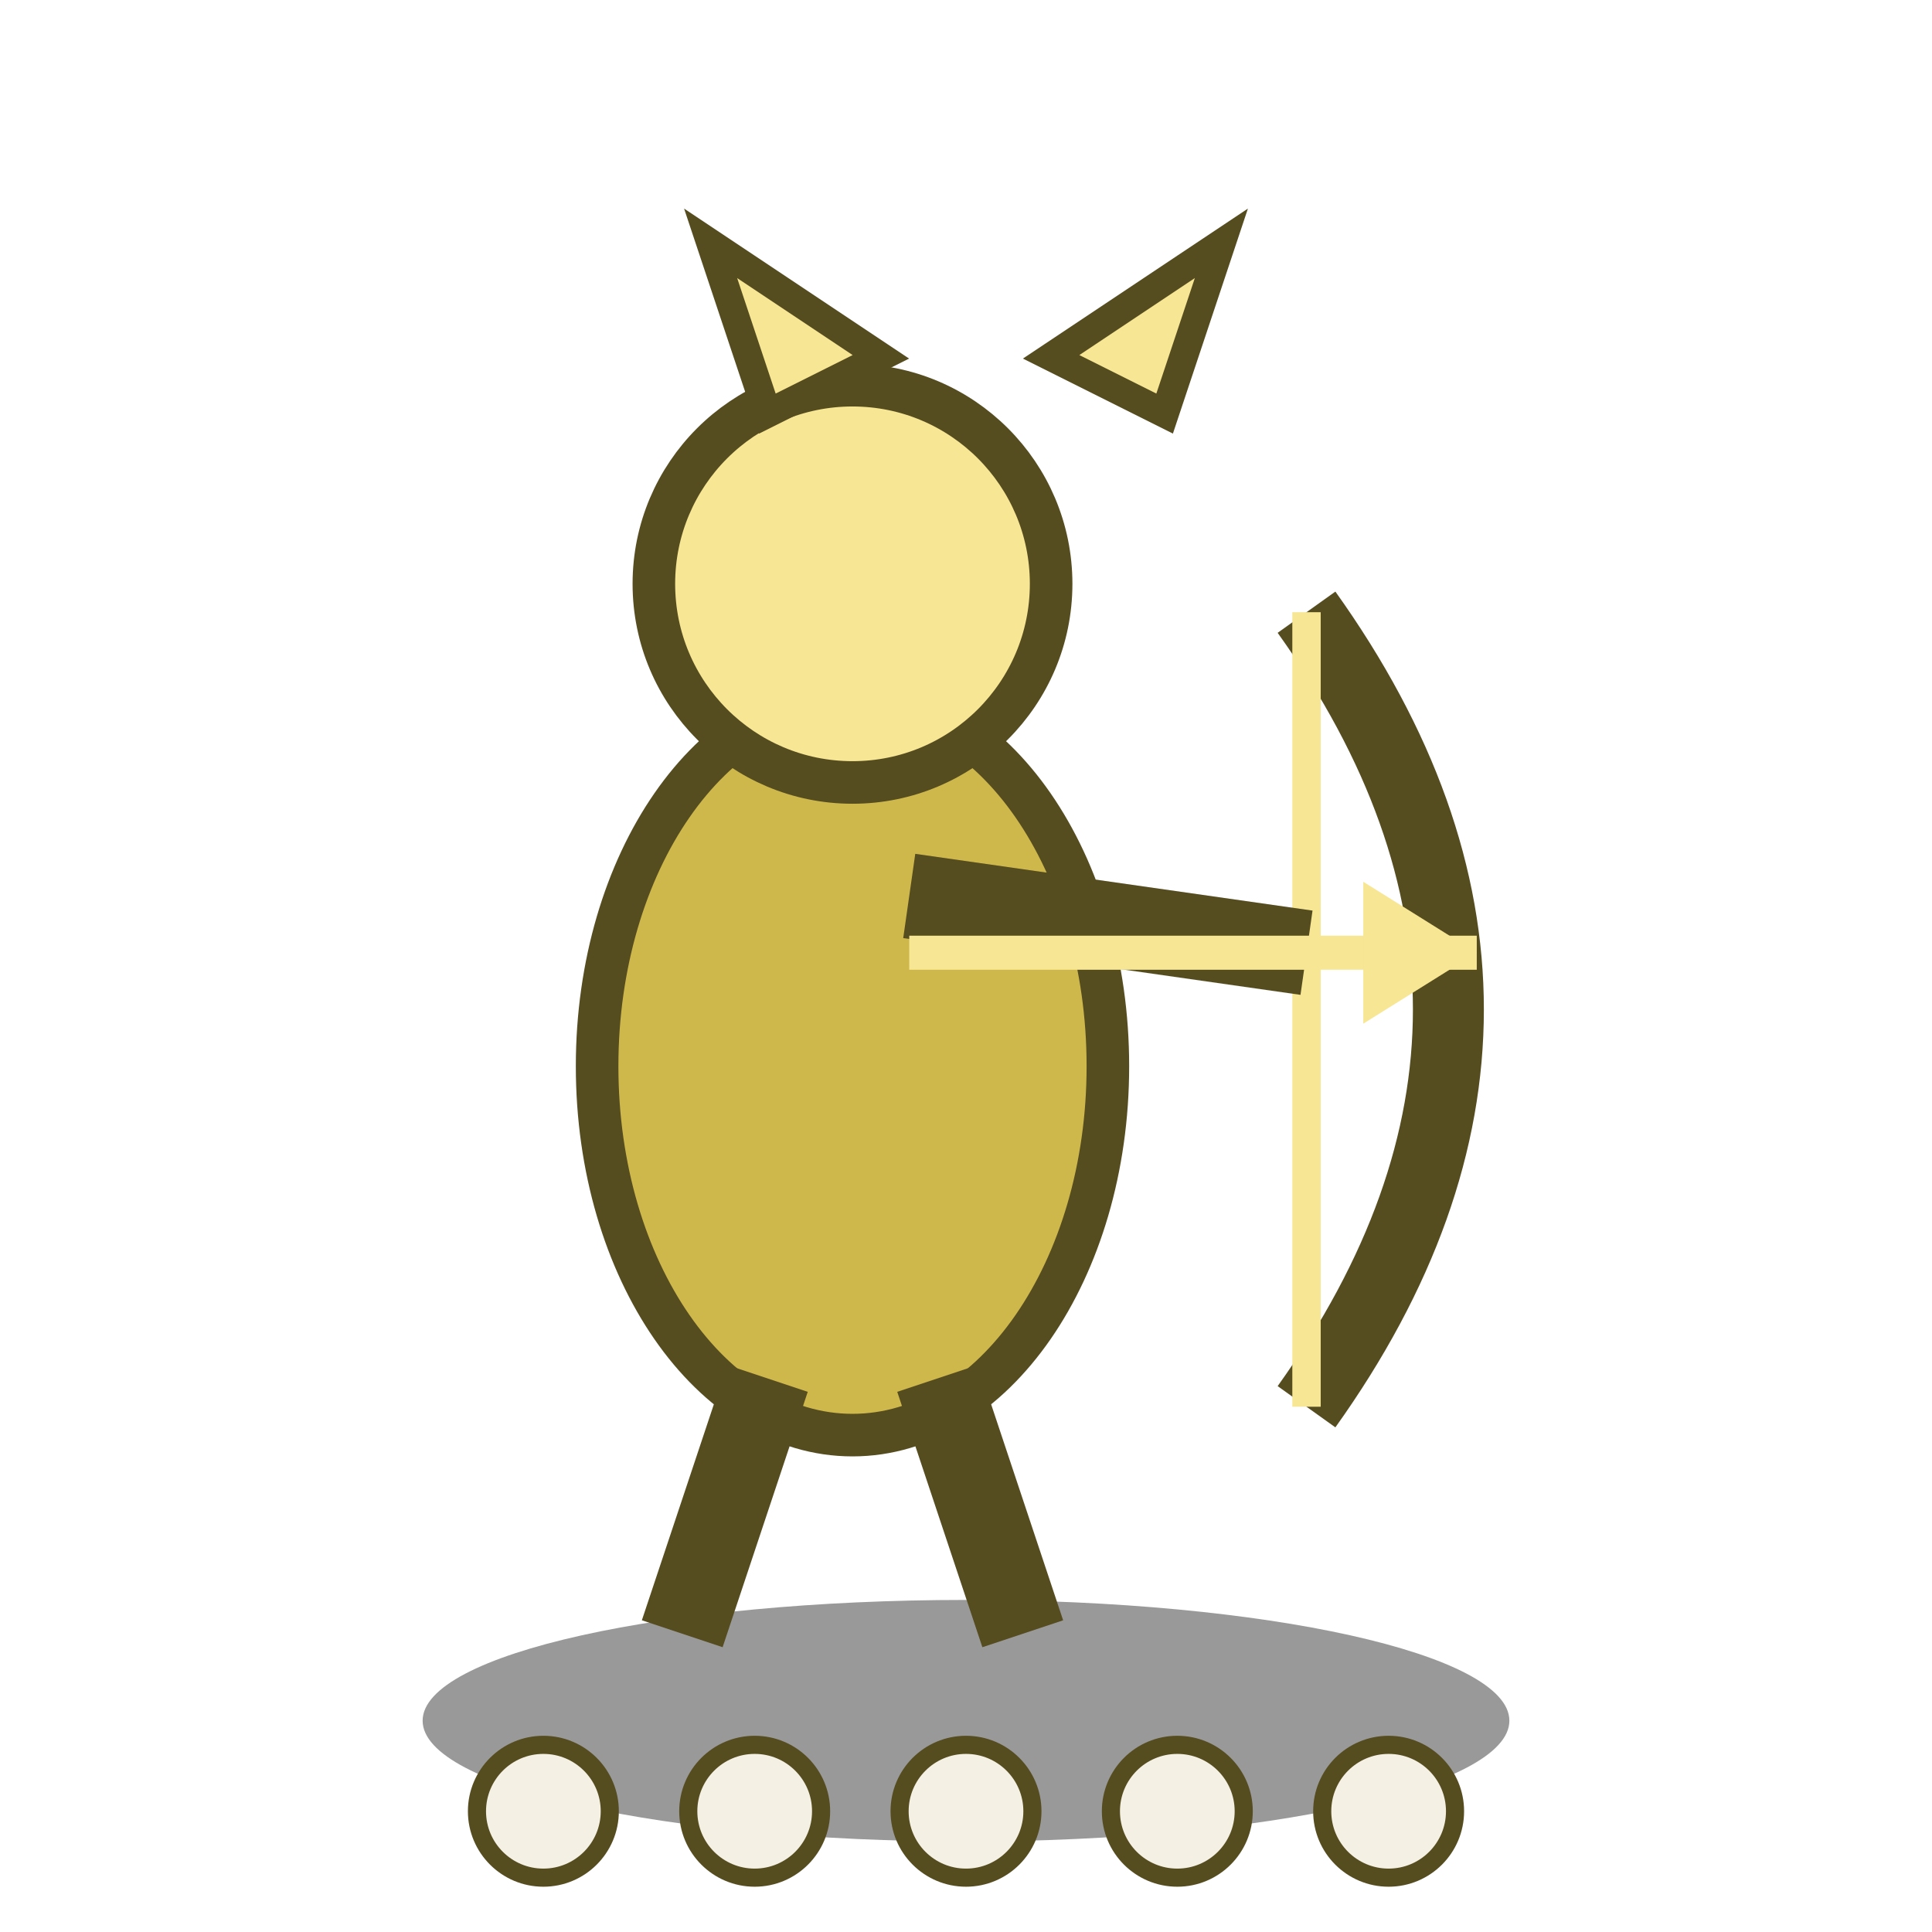
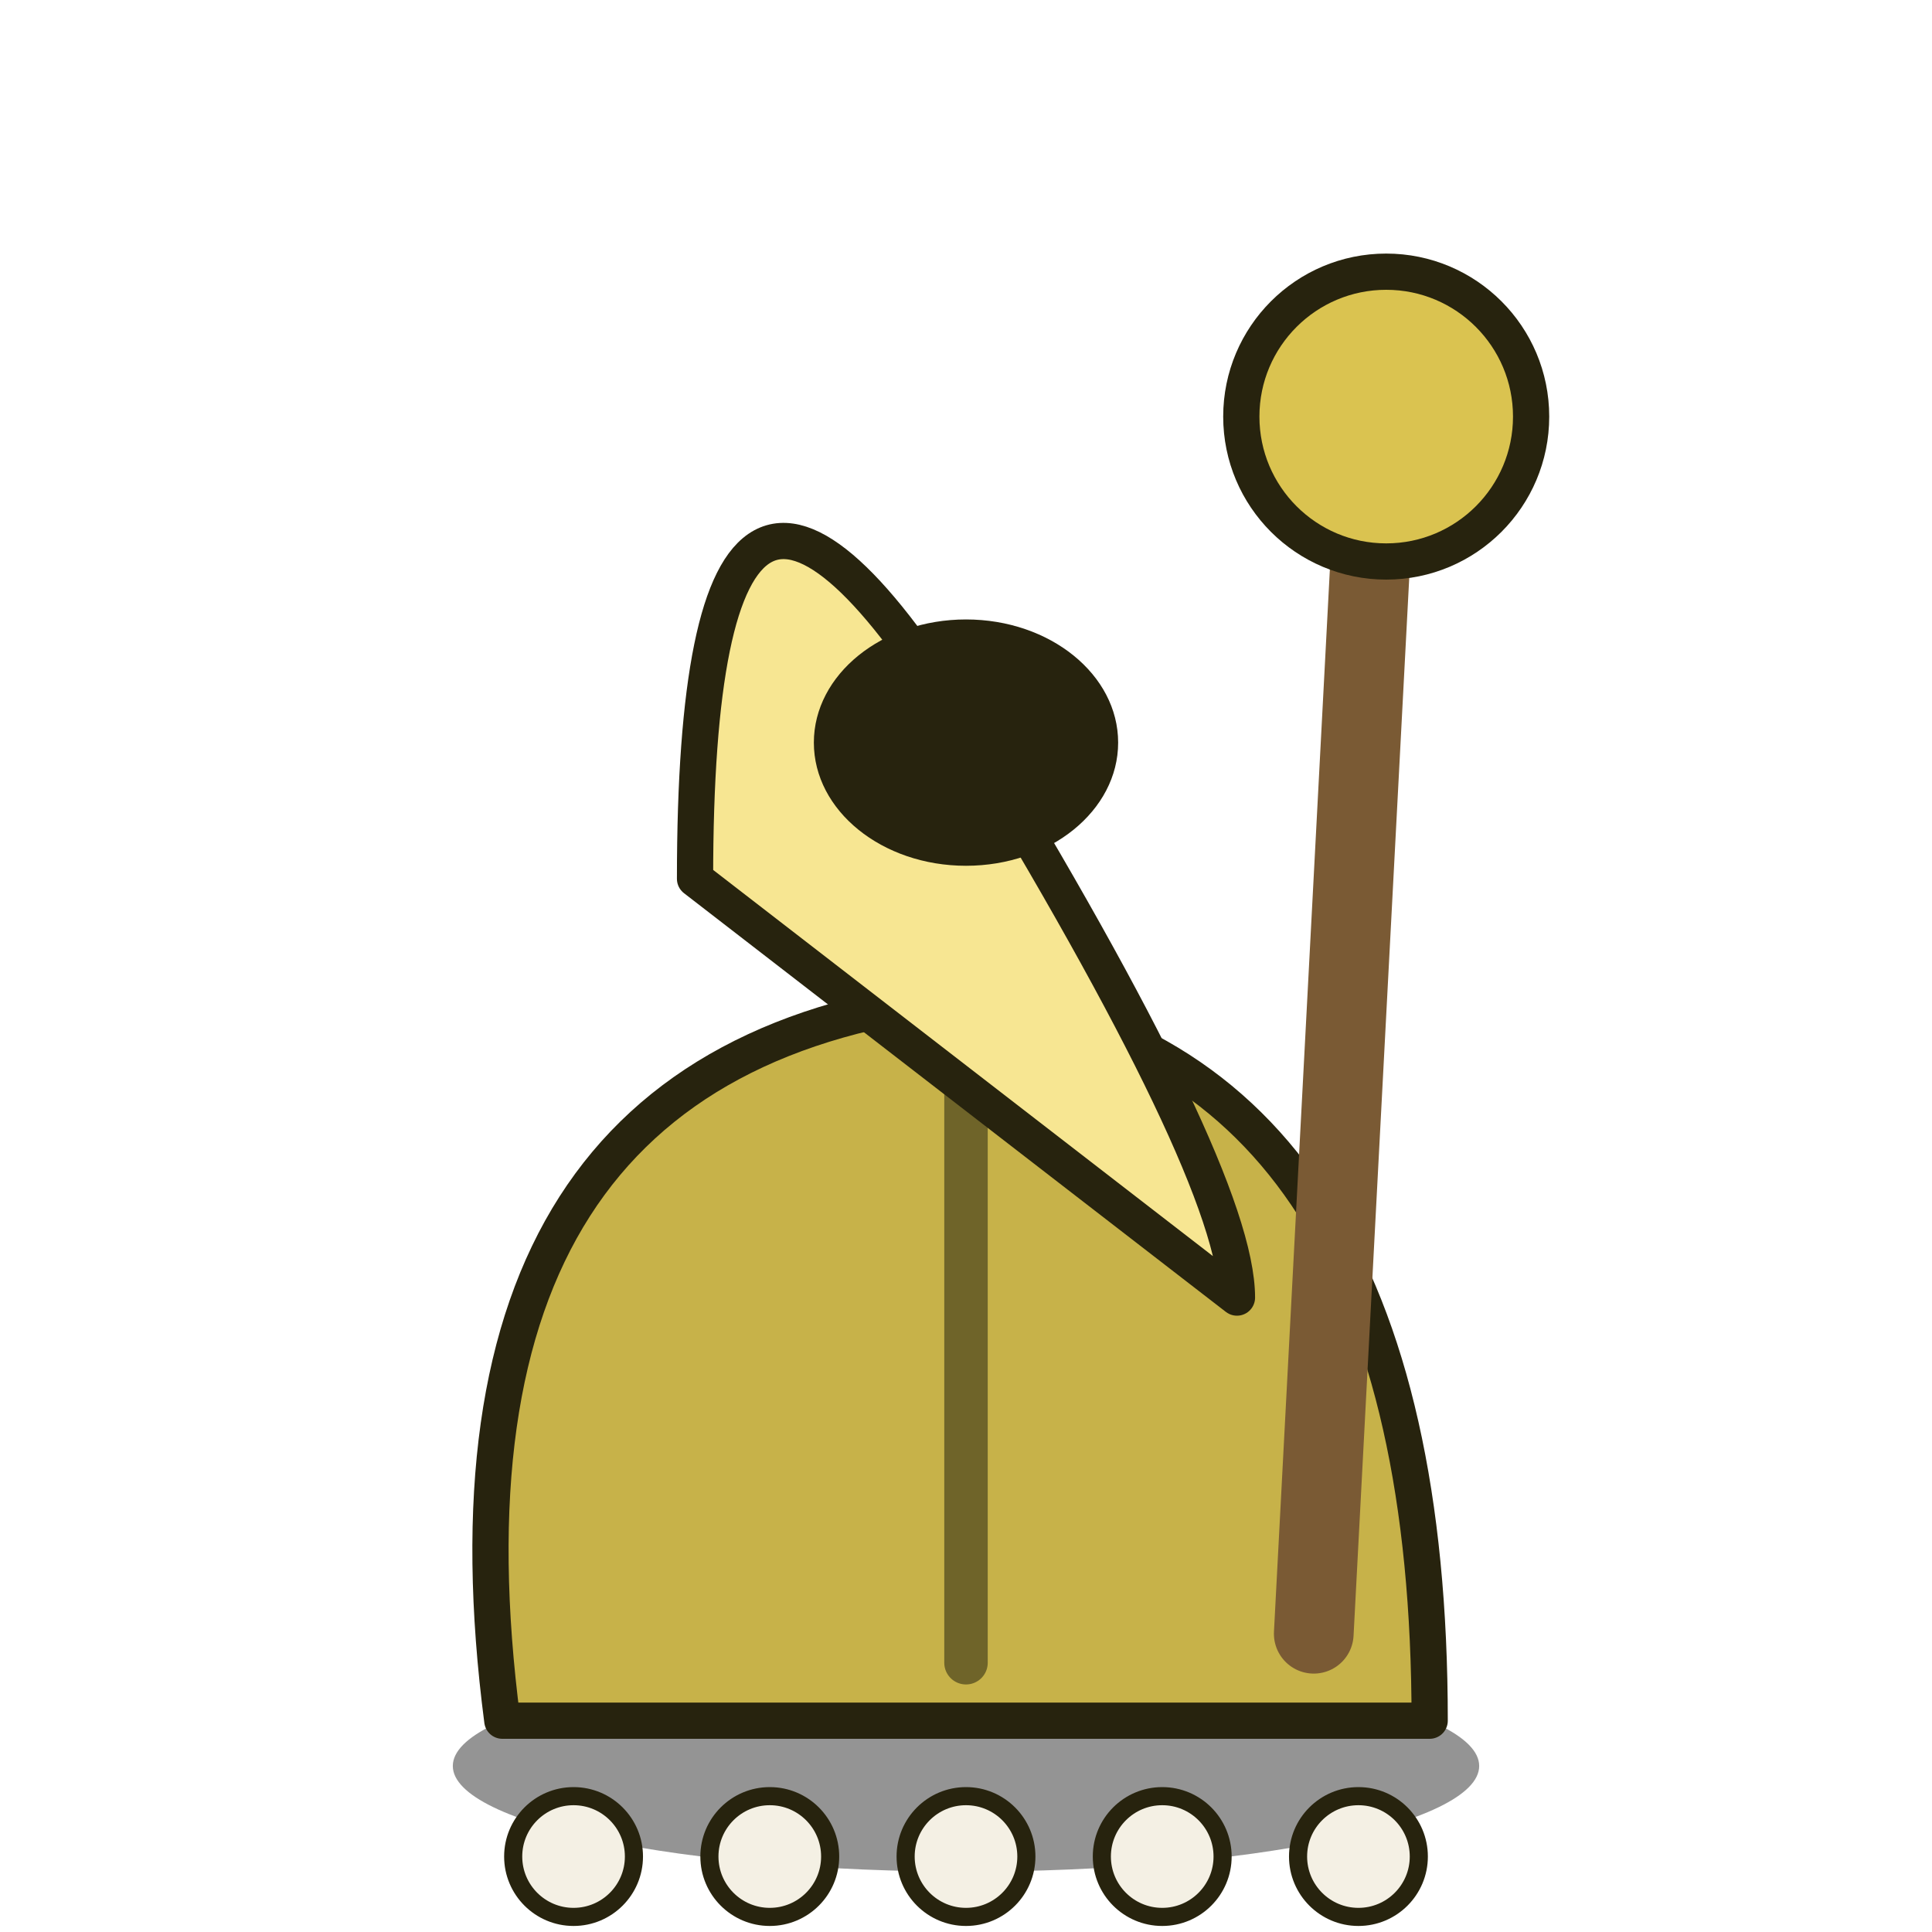
- <svg xmlns="http://www.w3.org/2000/svg" viewBox="0 0 64 64">
-   <ellipse cx="32" cy="57" rx="18" ry="4" fill="#000" opacity="0.40" />
-   <g transform="translate(32,56) scale(0.94) translate(-32,-56)">
-     <path d="M44,18 Q54,32 44,46" fill="none" stroke="#554c1f" stroke-width="2.5" />
-     <line x1="44" y1="18" x2="44" y2="46" stroke="#f7e693" stroke-width="1" />
-     <ellipse cx="28" cy="34" rx="9" ry="13" fill="#ceb84c" stroke="#554c1f" stroke-width="1.5" />
-     <circle cx="28" cy="17" r="7" fill="#f7e693" stroke="#554c1f" stroke-width="1.5" />
-     <line x1="30" y1="28" x2="44" y2="30" stroke="#554c1f" stroke-width="3" />
-     <line x1="30" y1="30" x2="50" y2="30" stroke="#f7e693" stroke-width="1.2" />
-     <polygon points="50,30 46,27.5 46,32.5" fill="#f7e693" />
-     <line x1="25" y1="45" x2="22" y2="54" stroke="#554c1f" stroke-width="3" />
-     <line x1="31" y1="45" x2="34" y2="54" stroke="#554c1f" stroke-width="3" />
-     <polygon points="25,11 23,5 29,9" fill="#f7e693" stroke="#554c1f" stroke-width="1" />
-     <polygon points="39,11 41,5 35,9" fill="#f7e693" stroke="#554c1f" stroke-width="1" />
+ <svg xmlns="http://www.w3.org/2000/svg" viewBox="0 0 128 128" width="128" height="128">
+   <ellipse cx="64.0" cy="117.0" rx="34.0" ry="7" fill="#000" opacity="0.42" />
+   <g transform="translate(64.0,114.0) scale(0.96) translate(-64.0,-114.0)">
+     <path d="M 32.0 114.0 q -6 -46 32.0 -50 q 32.0 4 32.0 50 Z" fill="#c7b249" stroke="#27230e" stroke-width="2.5" stroke-linejoin="round" stroke-linecap="round" />
+     <path d="M 64.0 56.0 L 64.0 110.0" fill="none" stroke="#6f6429" stroke-width="3.0" stroke-linecap="round" stroke-linejoin="round" />
+     <path d="M 45.3 55.9 q 0 -40.8 18.7 -10.2 q 18.7 30.6 18.7 39.1 Z" fill="#f7e692" stroke="#27230e" stroke-width="2.5" stroke-linejoin="round" stroke-linecap="round" />
+     <ellipse cx="64.0" cy="46.5" rx="10.5" ry="8.5" fill="#27230e" stroke="#27230e" stroke-width="0.0" />
+     <path d="M 92 32 L 88 108" fill="none" stroke="#7a5a34" stroke-width="5.5" stroke-linecap="round" stroke-linejoin="round" />
+     <ellipse cx="93.0" cy="24.0" rx="10.0" ry="10.0" fill="#dac350" stroke="#27230e" stroke-width="2.5" />
  </g>
-   <g stroke="#554c1f" stroke-width="0.6">
-     <circle cx="18.0" cy="60" r="2.2" fill="#f4f0e4" />
-     <circle cx="25.0" cy="60" r="2.2" fill="#f4f0e4" />
-     <circle cx="32.0" cy="60" r="2.2" fill="#f4f0e4" />
-     <circle cx="39.0" cy="60" r="2.2" fill="#f4f0e4" />
-     <circle cx="46.0" cy="60" r="2.2" fill="#f4f0e4" />
-   </g>
+   <circle cx="38.0" cy="123.0" r="4.0" fill="#f4f0e4" stroke="#27230e" stroke-width="1.2" />
+   <circle cx="51.0" cy="123.0" r="4.0" fill="#f4f0e4" stroke="#27230e" stroke-width="1.2" />
+   <circle cx="64.0" cy="123.0" r="4.0" fill="#f4f0e4" stroke="#27230e" stroke-width="1.2" />
+   <circle cx="77.0" cy="123.0" r="4.0" fill="#f4f0e4" stroke="#27230e" stroke-width="1.2" />
+   <circle cx="90.0" cy="123.0" r="4.0" fill="#f4f0e4" stroke="#27230e" stroke-width="1.2" />
</svg>
